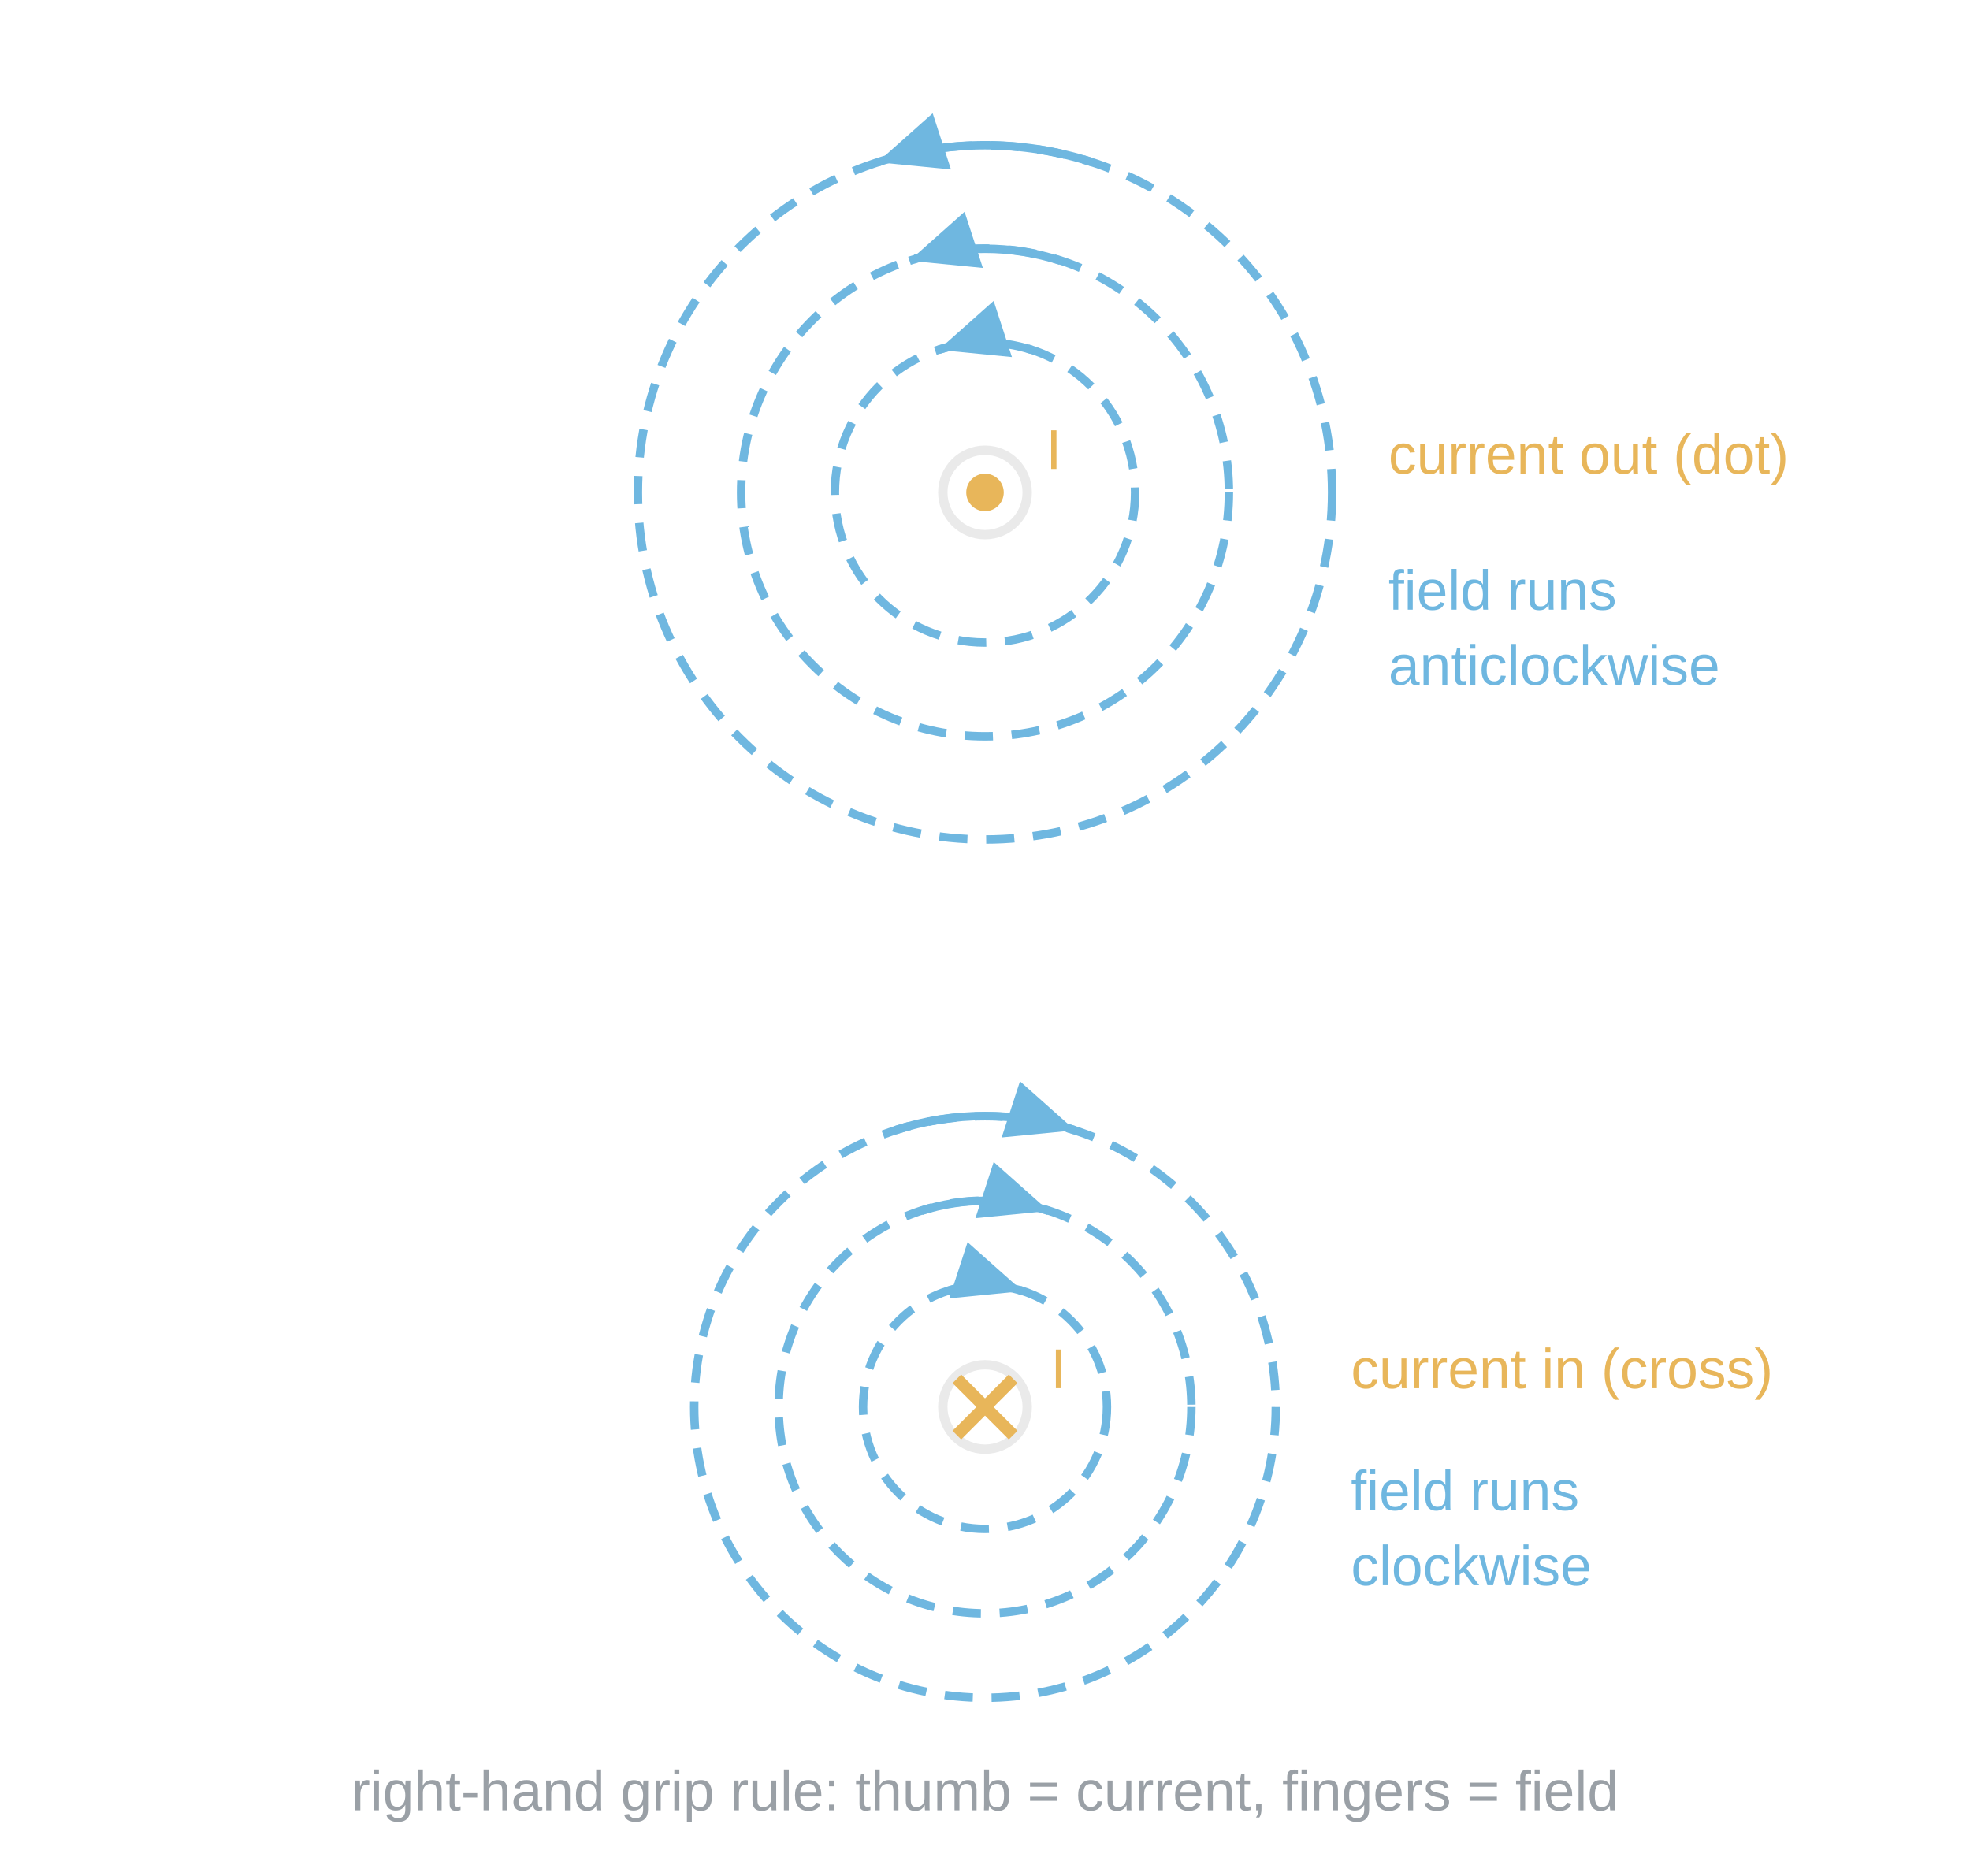
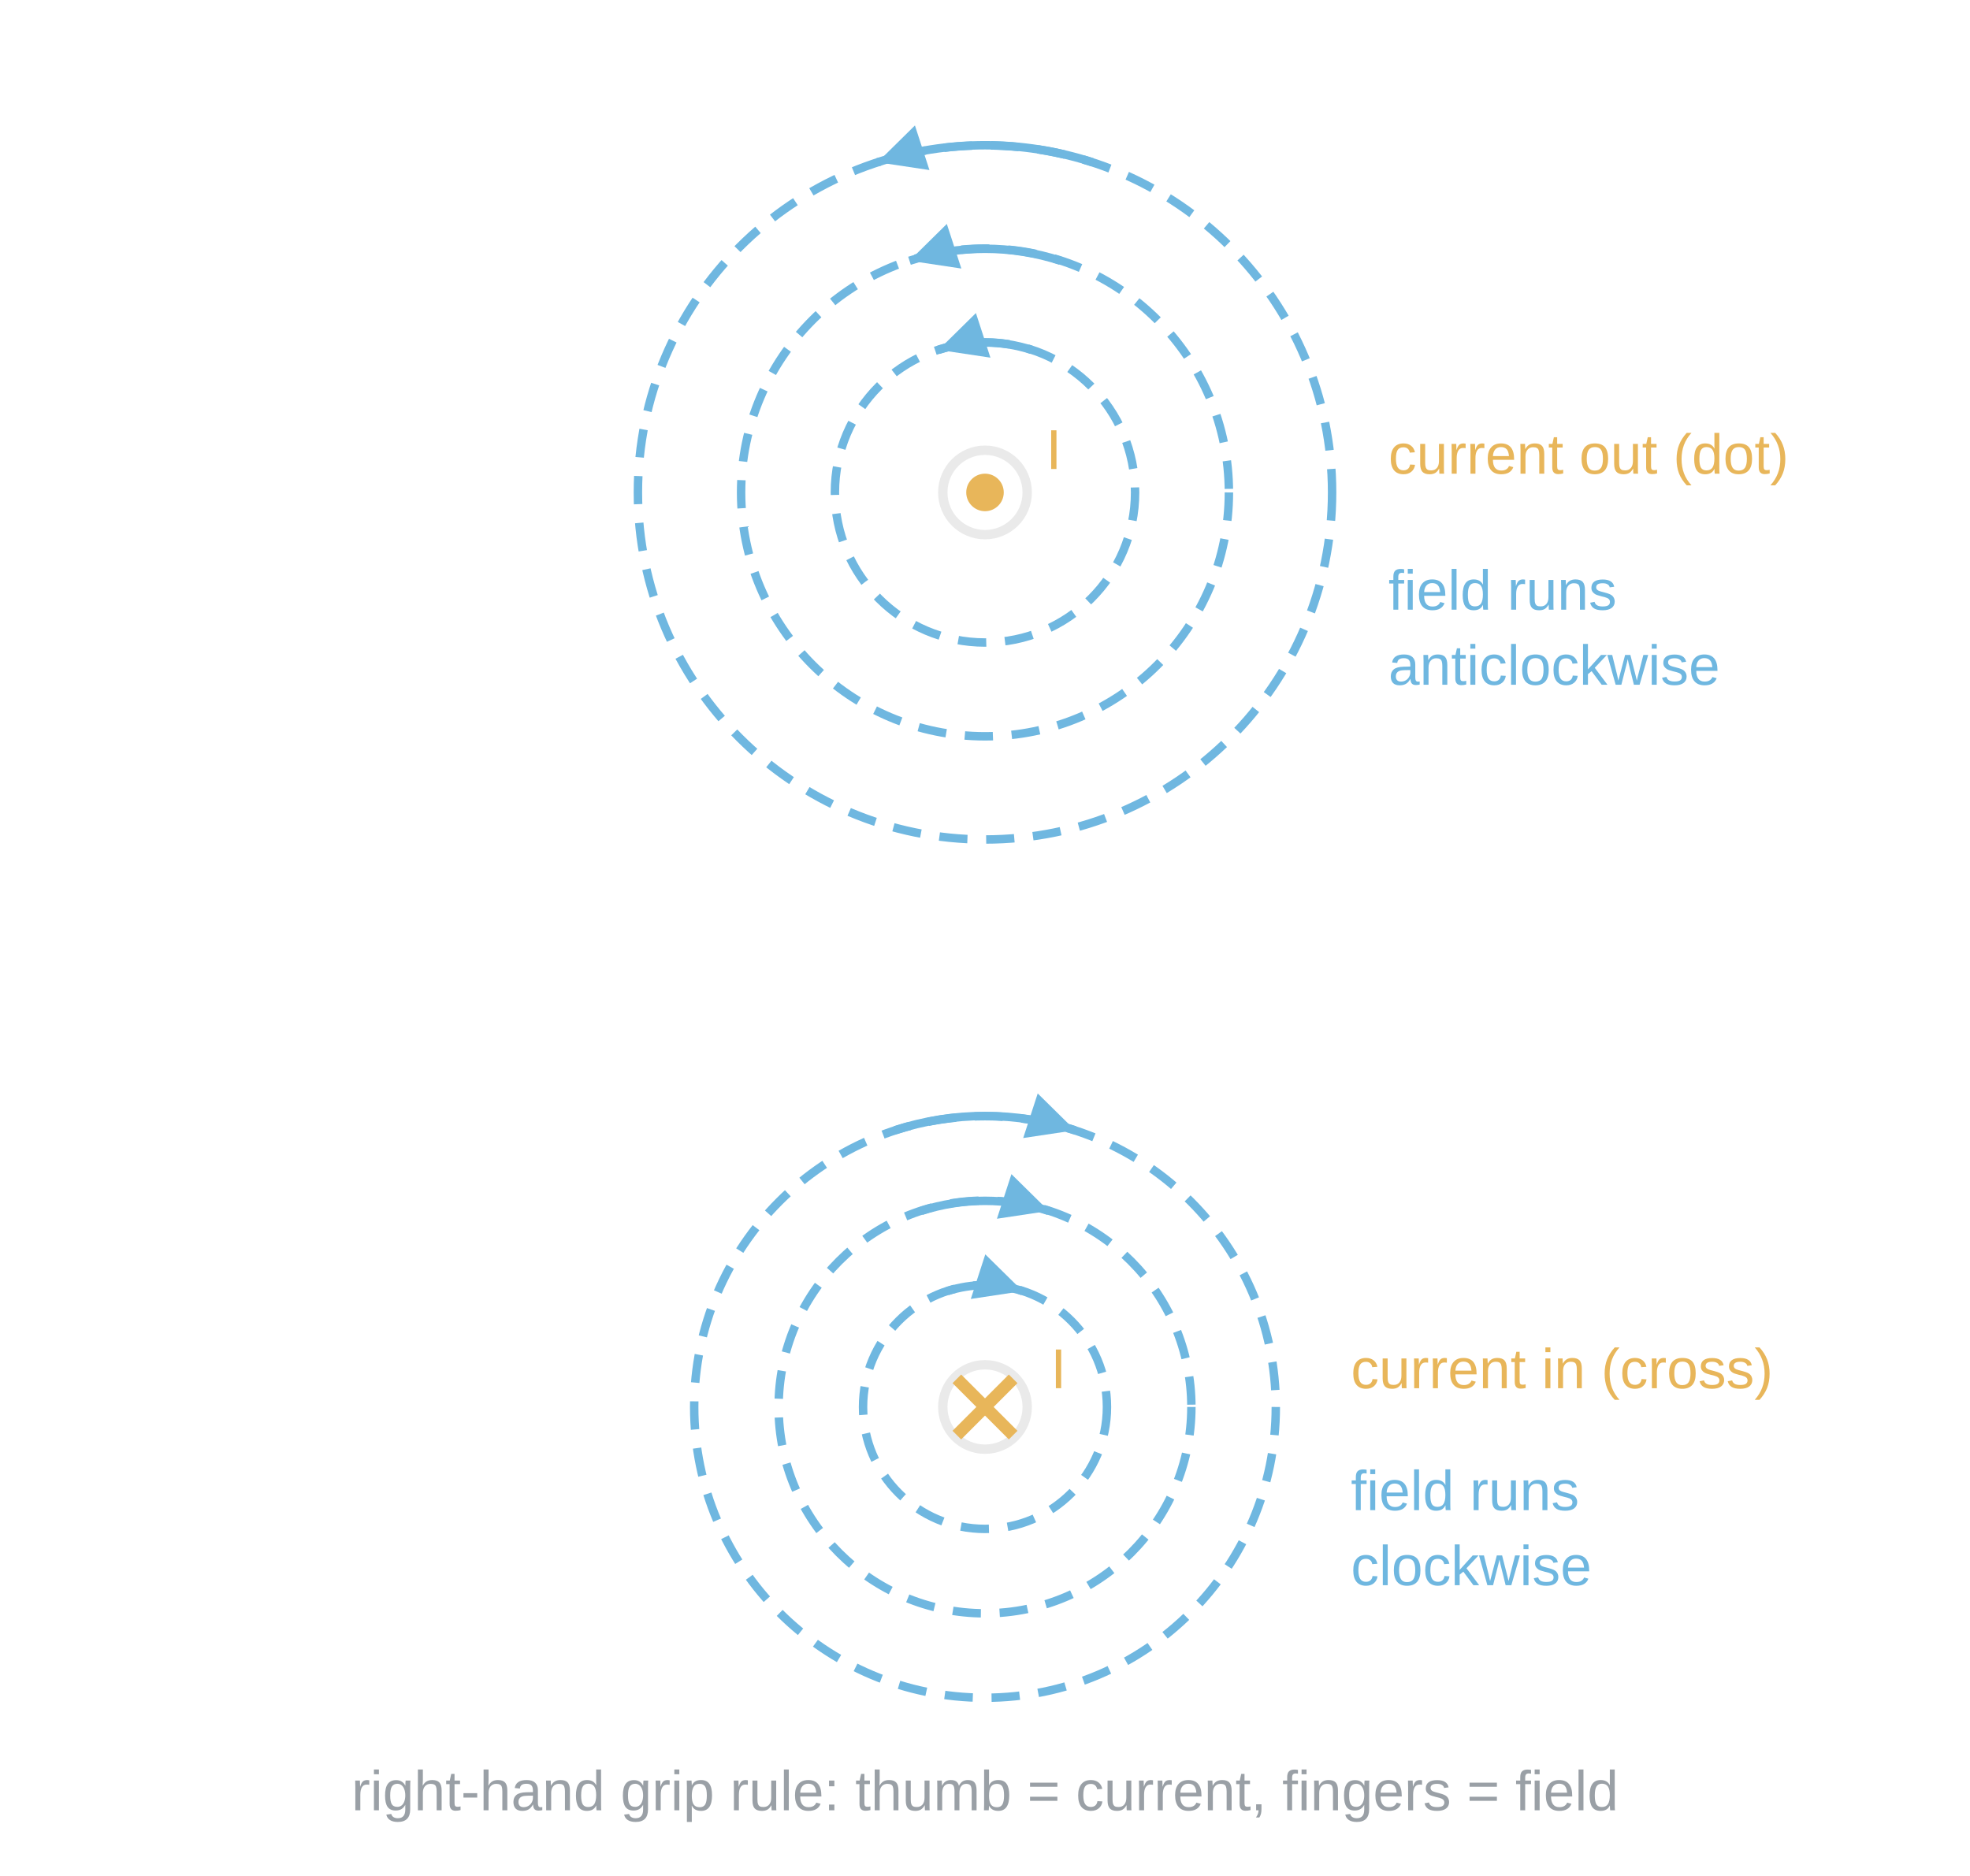
<svg xmlns="http://www.w3.org/2000/svg" viewBox="0 0 420 400" font-family="Segoe UI, Arial, sans-serif">
  <style>
    text { fill:#EAEAEA; font-size:13px; }
    .wire { fill:none; stroke:#EAEAEA; stroke-width:2; }
    .dot  { fill:#E8B65A; }
    .cross{ fill:none; stroke:#E8B65A; stroke-width:2.6; }
    .curl { fill:#E8B65A; font-size:12px; }
    .fieldline { fill:none; stroke:#6FB7E0; stroke-width:1.8; stroke-dasharray:6 4; }
    .fieldarrow{ fill:none; stroke:#6FB7E0; stroke-width:1.8; }
    .fl   { fill:#6FB7E0; font-size:12px; }
    .note { fill:#9AA0A6; font-size:12px; }
  </style>
  <defs>
-     <marker id="f7" markerWidth="10" markerHeight="10" refX="8" refY="3.5" orient="auto">
-       <path d="M0,0 L8,3.5 L0,7 Z" fill="#6FB7E0" />
+     <marker id="f7" markerUnits="userSpaceOnUse" markerWidth="12" markerHeight="10" refX="10" refY="5" orient="auto">
+       <path d="M0,0 L10,5 L0,10 Z" fill="#6FB7E0" />
    </marker>
  </defs>
  <circle class="fieldline" cx="210" cy="105" r="32" />
  <circle class="fieldline" cx="210" cy="105" r="52" />
  <circle class="fieldline" cx="210" cy="105" r="74" />
  <path class="fieldarrow" d="M219.9,74.6 A32,32 0 0 0 200.1,74.6" marker-end="url(#f7)" />
  <path class="fieldarrow" d="M226.1,55.6 A52,52 0 0 0 193.9,55.6" marker-end="url(#f7)" />
  <path class="fieldarrow" d="M232.9,34.6 A74,74 0 0 0 187.1,34.6" marker-end="url(#f7)" />
  <circle class="wire" cx="210" cy="105" r="9" />
  <circle class="dot" cx="210" cy="105" r="4" />
  <text class="curl" x="223" y="100">I</text>
  <text class="curl" x="296" y="101">current out (dot)</text>
  <text class="fl" x="296" y="130">field runs</text>
  <text class="fl" x="296" y="146">anticlockwise</text>
  <circle class="fieldline" cx="210" cy="300" r="26" />
  <circle class="fieldline" cx="210" cy="300" r="44" />
  <circle class="fieldline" cx="210" cy="300" r="62" />
  <path class="fieldarrow" d="M201.97,275.3 A26,26 0 0 1 218.03,275.3" marker-end="url(#f7)" />
  <path class="fieldarrow" d="M196.4,258.2 A44,44 0 0 1 223.6,258.2" marker-end="url(#f7)" />
  <path class="fieldarrow" d="M190.8,241 A62,62 0 0 1 229.2,241" marker-end="url(#f7)" />
  <circle class="wire" cx="210" cy="300" r="9" />
  <path class="cross" d="M204,294 L216,306 M216,294 L204,306" />
  <text class="curl" x="224" y="296">I</text>
  <text class="curl" x="288" y="296">current in (cross)</text>
  <text class="fl" x="288" y="322">field runs</text>
  <text class="fl" x="288" y="338">clockwise</text>
  <text class="note" x="210" y="386" text-anchor="middle">right-hand grip rule: thumb = current, fingers = field</text>
</svg>
